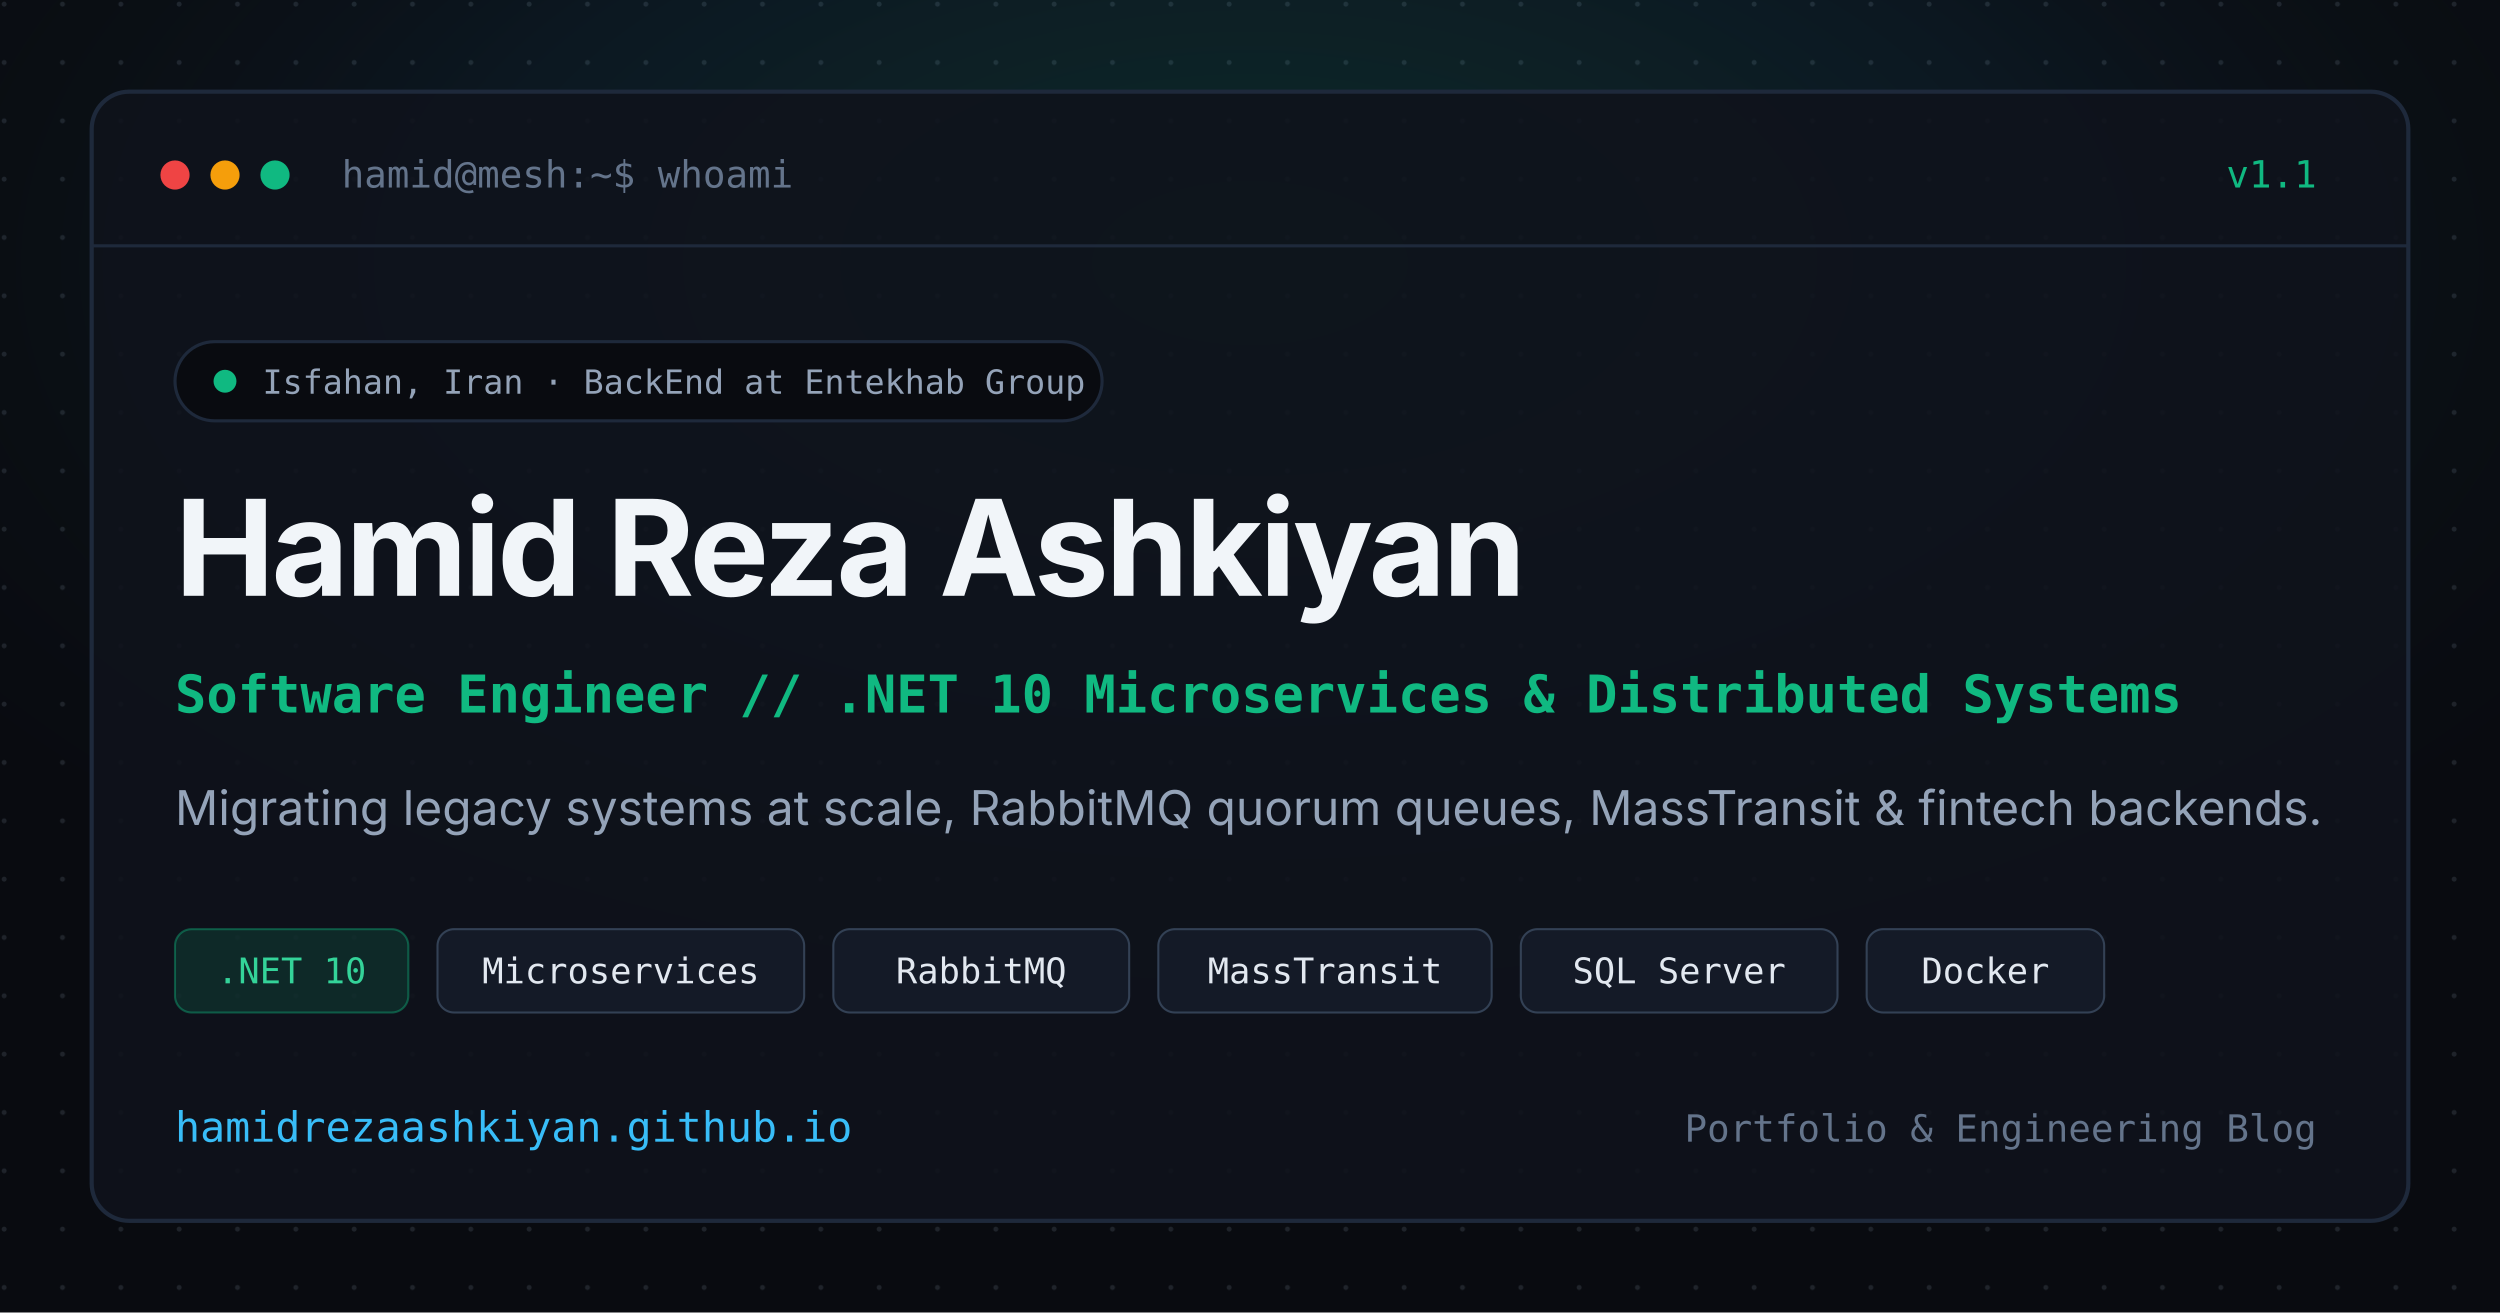
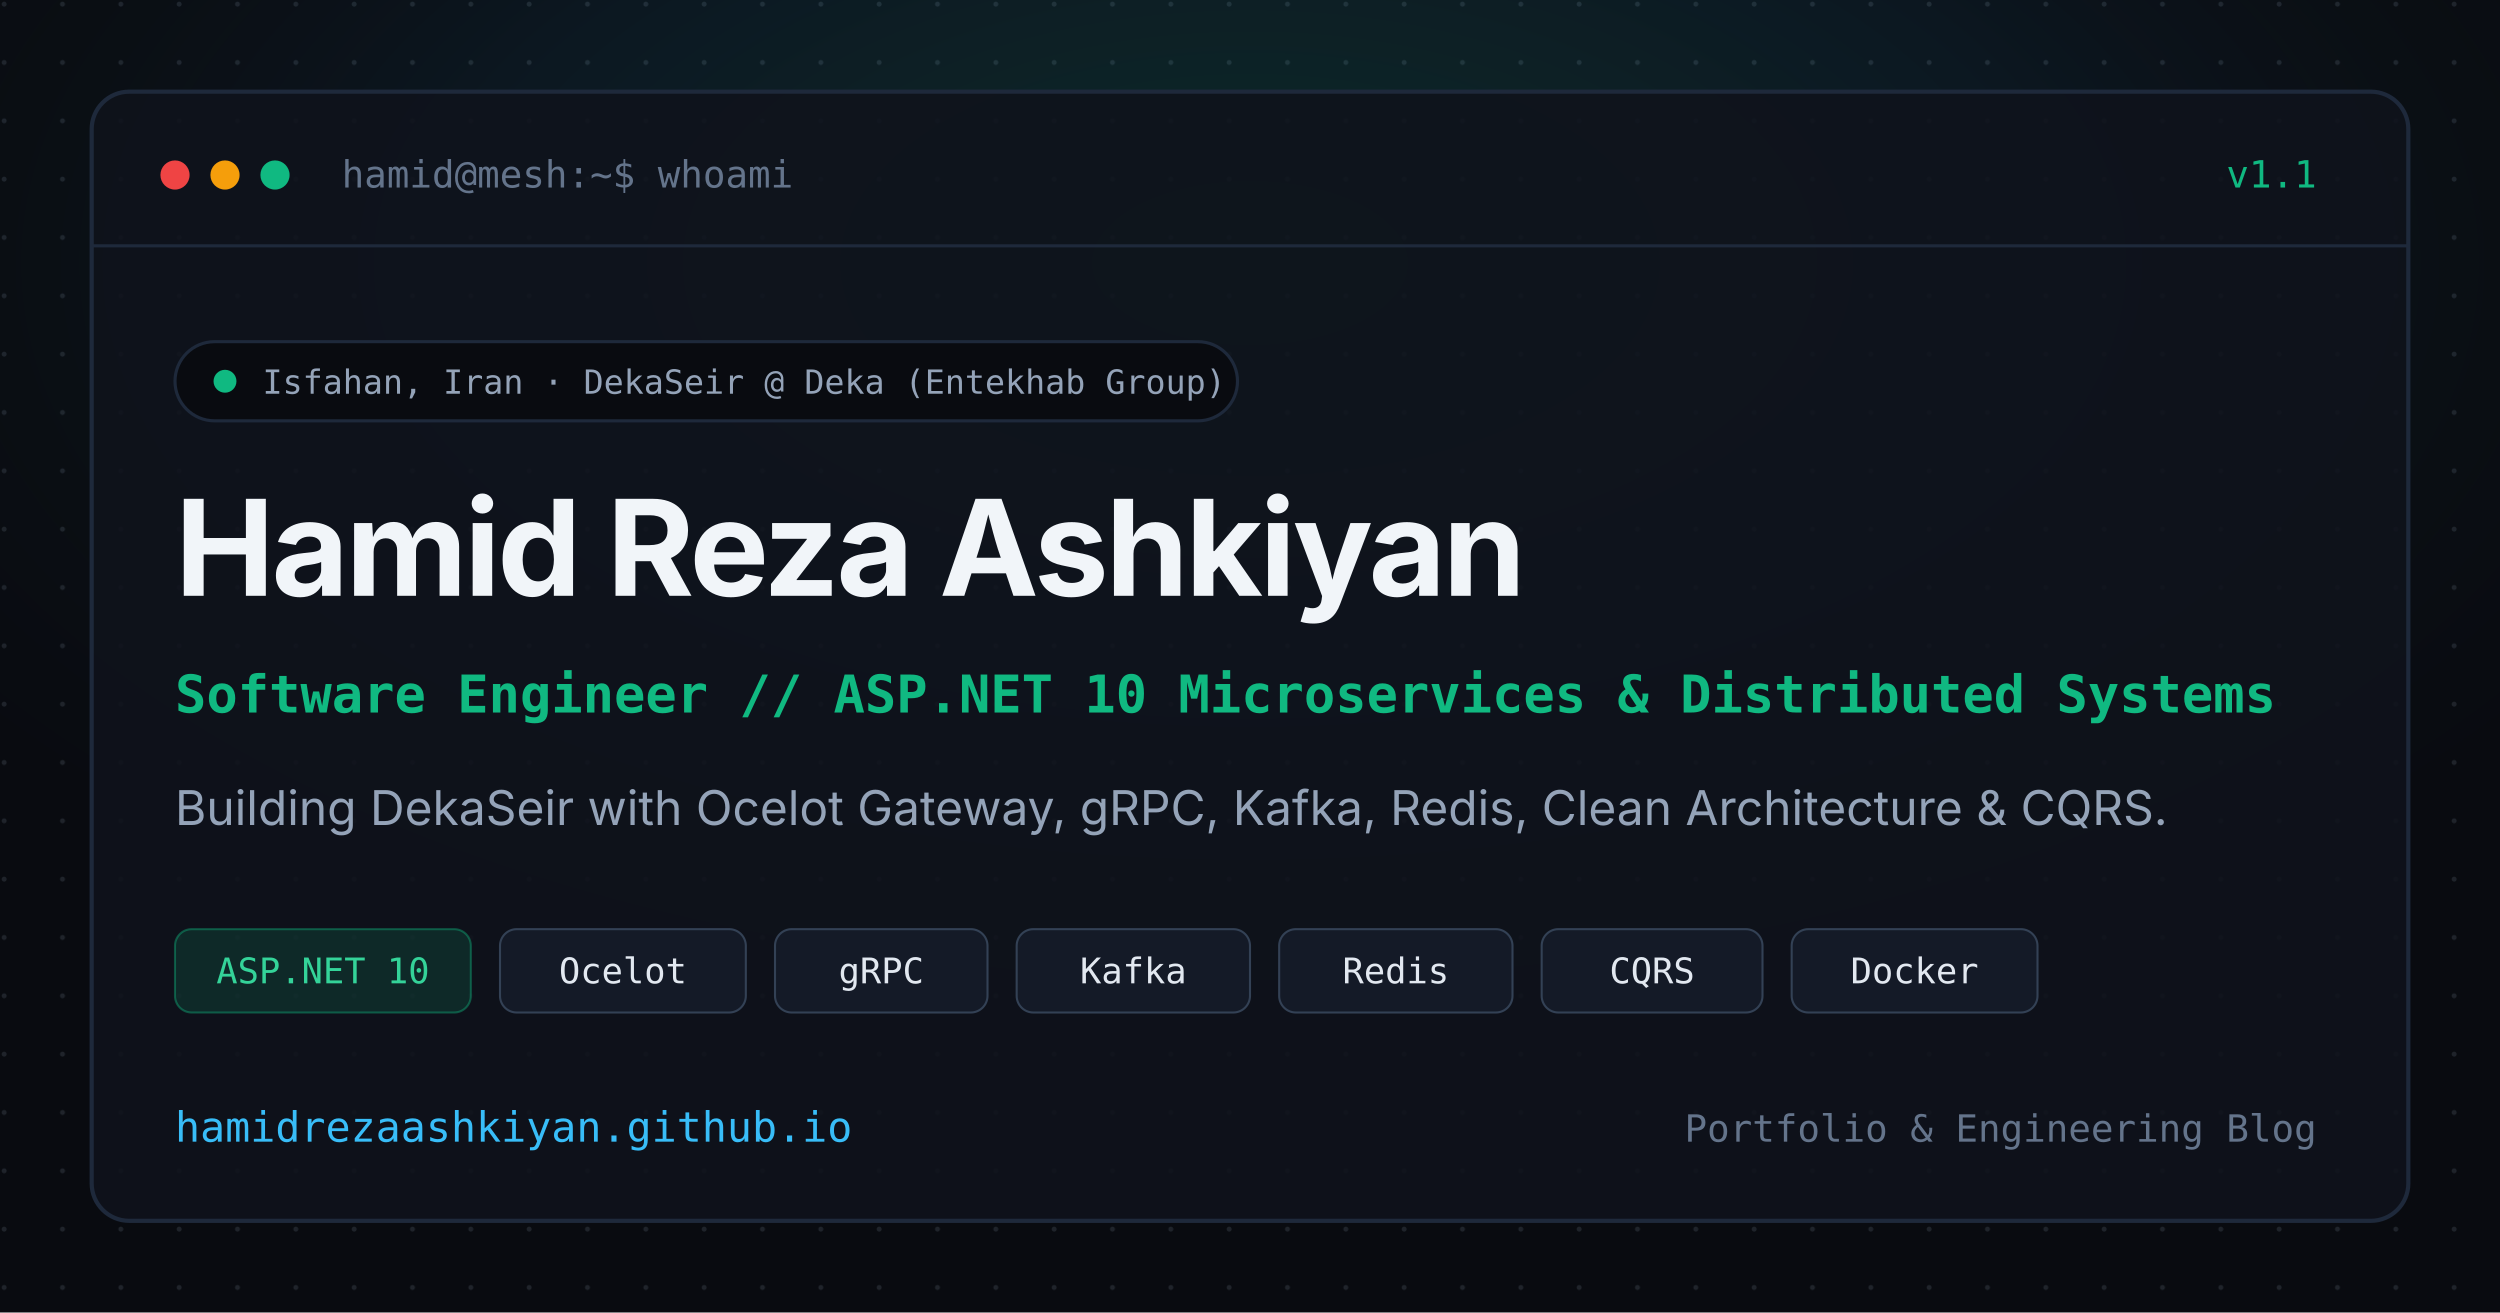
<svg xmlns="http://www.w3.org/2000/svg" viewBox="0 0 1200 630" width="1200" height="630">
  <defs>
    <radialGradient id="glow" cx="50%" cy="20%" r="65%">
      <stop offset="0%" stop-color="#10b981" stop-opacity="0.18" />
      <stop offset="50%" stop-color="#38bdf8" stop-opacity="0.07" />
      <stop offset="100%" stop-color="#090b10" stop-opacity="0" />
    </radialGradient>
    <pattern id="dots" width="28" height="28" patternUnits="userSpaceOnUse">
      <circle cx="2" cy="2" r="1.2" fill="#94a3b8" fill-opacity="0.16" />
    </pattern>
  </defs>
  <rect width="1200" height="630" fill="#090b10" />
  <rect width="1200" height="630" fill="url(#dots)" />
  <rect width="1200" height="630" fill="url(#glow)" />
  <rect x="44" y="44" width="1112" height="542" rx="18" fill="#0f131c" fill-opacity="0.88" stroke="#1e293b" stroke-width="2" />
  <circle cx="84" cy="84" r="7" fill="#ef4444" />
  <circle cx="108" cy="84" r="7" fill="#f59e0b" />
  <circle cx="132" cy="84" r="7" fill="#10b981" />
  <text x="164" y="90" fill="#64748b" font-family="Menlo, Monaco, Consolas, monospace" font-size="18">hamid@mesh:~$ whoami</text>
  <text x="1112" y="90" fill="#10b981" font-family="Menlo, Monaco, Consolas, monospace" font-size="18" text-anchor="end">v1.1</text>
  <line x1="44" y1="118" x2="1156" y2="118" stroke="#1e293b" stroke-width="1.5" />
-   <rect x="84" y="164" width="445" height="38" rx="19" fill="#090b10" stroke="#1e293b" stroke-width="1.5" />
+   <rect x="84" y="164" width="510" height="38" rx="19" fill="#090b10" stroke="#1e293b" stroke-width="1.5" />
  <circle cx="108" cy="183" r="5.5" fill="#10b981" />
-   <text x="126" y="189" fill="#94a3b8" font-family="Menlo, Monaco, Consolas, monospace" font-size="16">Isfahan, Iran · BackEnd at Entekhab Group</text>
+   <text x="126" y="189" fill="#94a3b8" font-family="Menlo, Monaco, Consolas, monospace" font-size="16">Isfahan, Iran · DekaSeir @ Deka (Entekhab Group)</text>
  <text x="84" y="286" fill="#f1f5f9" font-family="-apple-system, BlinkMacSystemFont, 'Segoe UI', Inter, sans-serif" font-size="64" font-weight="700" letter-spacing="-1.5">Hamid Reza Ashkiyan</text>
-   <text x="84" y="342" fill="#10b981" font-family="Menlo, Monaco, Consolas, monospace" font-size="25" font-weight="600">Software Engineer // .NET 10 Microservices &amp; Distributed Systems</text>
-   <text x="84" y="396" fill="#94a3b8" font-family="-apple-system, BlinkMacSystemFont, 'Segoe UI', Inter, sans-serif" font-size="23">Migrating legacy systems at scale, RabbitMQ quorum queues, MassTransit &amp; fintech backends.</text>
+   <text x="84" y="342" fill="#10b981" font-family="Menlo, Monaco, Consolas, monospace" font-size="25" font-weight="600">Software Engineer // ASP.NET 10 Microservices &amp; Distributed Systems</text>
+   <text x="84" y="396" fill="#94a3b8" font-family="-apple-system, BlinkMacSystemFont, 'Segoe UI', Inter, sans-serif" font-size="23">Building DekaSeir with Ocelot Gateway, gRPC, Kafka, Redis, Clean Architecture &amp; CQRS.</text>
  <g font-family="Menlo, Monaco, Consolas, monospace" font-size="17">
-     <rect x="84" y="446" width="112" height="40" rx="8" fill="#10b981" fill-opacity="0.14" stroke="#10b981" stroke-opacity="0.4" />
-     <text x="140" y="472" fill="#34d399" text-anchor="middle">.NET 10</text>
-     <rect x="210" y="446" width="176" height="40" rx="8" fill="#141a27" stroke="#334155" />
-     <text x="298" y="472" fill="#e2e8f0" text-anchor="middle">Microservices</text>
-     <rect x="400" y="446" width="142" height="40" rx="8" fill="#141a27" stroke="#334155" />
-     <text x="471" y="472" fill="#e2e8f0" text-anchor="middle">RabbitMQ</text>
-     <rect x="556" y="446" width="160" height="40" rx="8" fill="#141a27" stroke="#334155" />
-     <text x="636" y="472" fill="#e2e8f0" text-anchor="middle">MassTransit</text>
-     <rect x="730" y="446" width="152" height="40" rx="8" fill="#141a27" stroke="#334155" />
-     <text x="806" y="472" fill="#e2e8f0" text-anchor="middle">SQL Server</text>
-     <rect x="896" y="446" width="114" height="40" rx="8" fill="#141a27" stroke="#334155" />
-     <text x="953" y="472" fill="#e2e8f0" text-anchor="middle">Docker</text>
+     <rect x="84" y="446" width="142" height="40" rx="8" fill="#10b981" fill-opacity="0.14" stroke="#10b981" stroke-opacity="0.4" />
+     <text x="155" y="472" fill="#34d399" text-anchor="middle">ASP.NET 10</text>
+     <rect x="240" y="446" width="118" height="40" rx="8" fill="#141a27" stroke="#334155" />
+     <text x="299" y="472" fill="#e2e8f0" text-anchor="middle">Ocelot</text>
+     <rect x="372" y="446" width="102" height="40" rx="8" fill="#141a27" stroke="#334155" />
+     <text x="423" y="472" fill="#e2e8f0" text-anchor="middle">gRPC</text>
+     <rect x="488" y="446" width="112" height="40" rx="8" fill="#141a27" stroke="#334155" />
+     <text x="544" y="472" fill="#e2e8f0" text-anchor="middle">Kafka</text>
+     <rect x="614" y="446" width="112" height="40" rx="8" fill="#141a27" stroke="#334155" />
+     <text x="670" y="472" fill="#e2e8f0" text-anchor="middle">Redis</text>
+     <rect x="740" y="446" width="106" height="40" rx="8" fill="#141a27" stroke="#334155" />
+     <text x="793" y="472" fill="#e2e8f0" text-anchor="middle">CQRS</text>
+     <rect x="860" y="446" width="118" height="40" rx="8" fill="#141a27" stroke="#334155" />
+     <text x="919" y="472" fill="#e2e8f0" text-anchor="middle">Docker</text>
  </g>
  <text x="84" y="548" fill="#38bdf8" font-family="Menlo, Monaco, Consolas, monospace" font-size="20">hamidrezaashkiyan.github.io</text>
  <text x="1112" y="548" fill="#64748b" font-family="Menlo, Monaco, Consolas, monospace" font-size="18" text-anchor="end">Portfolio &amp; Engineering Blog</text>
</svg>
